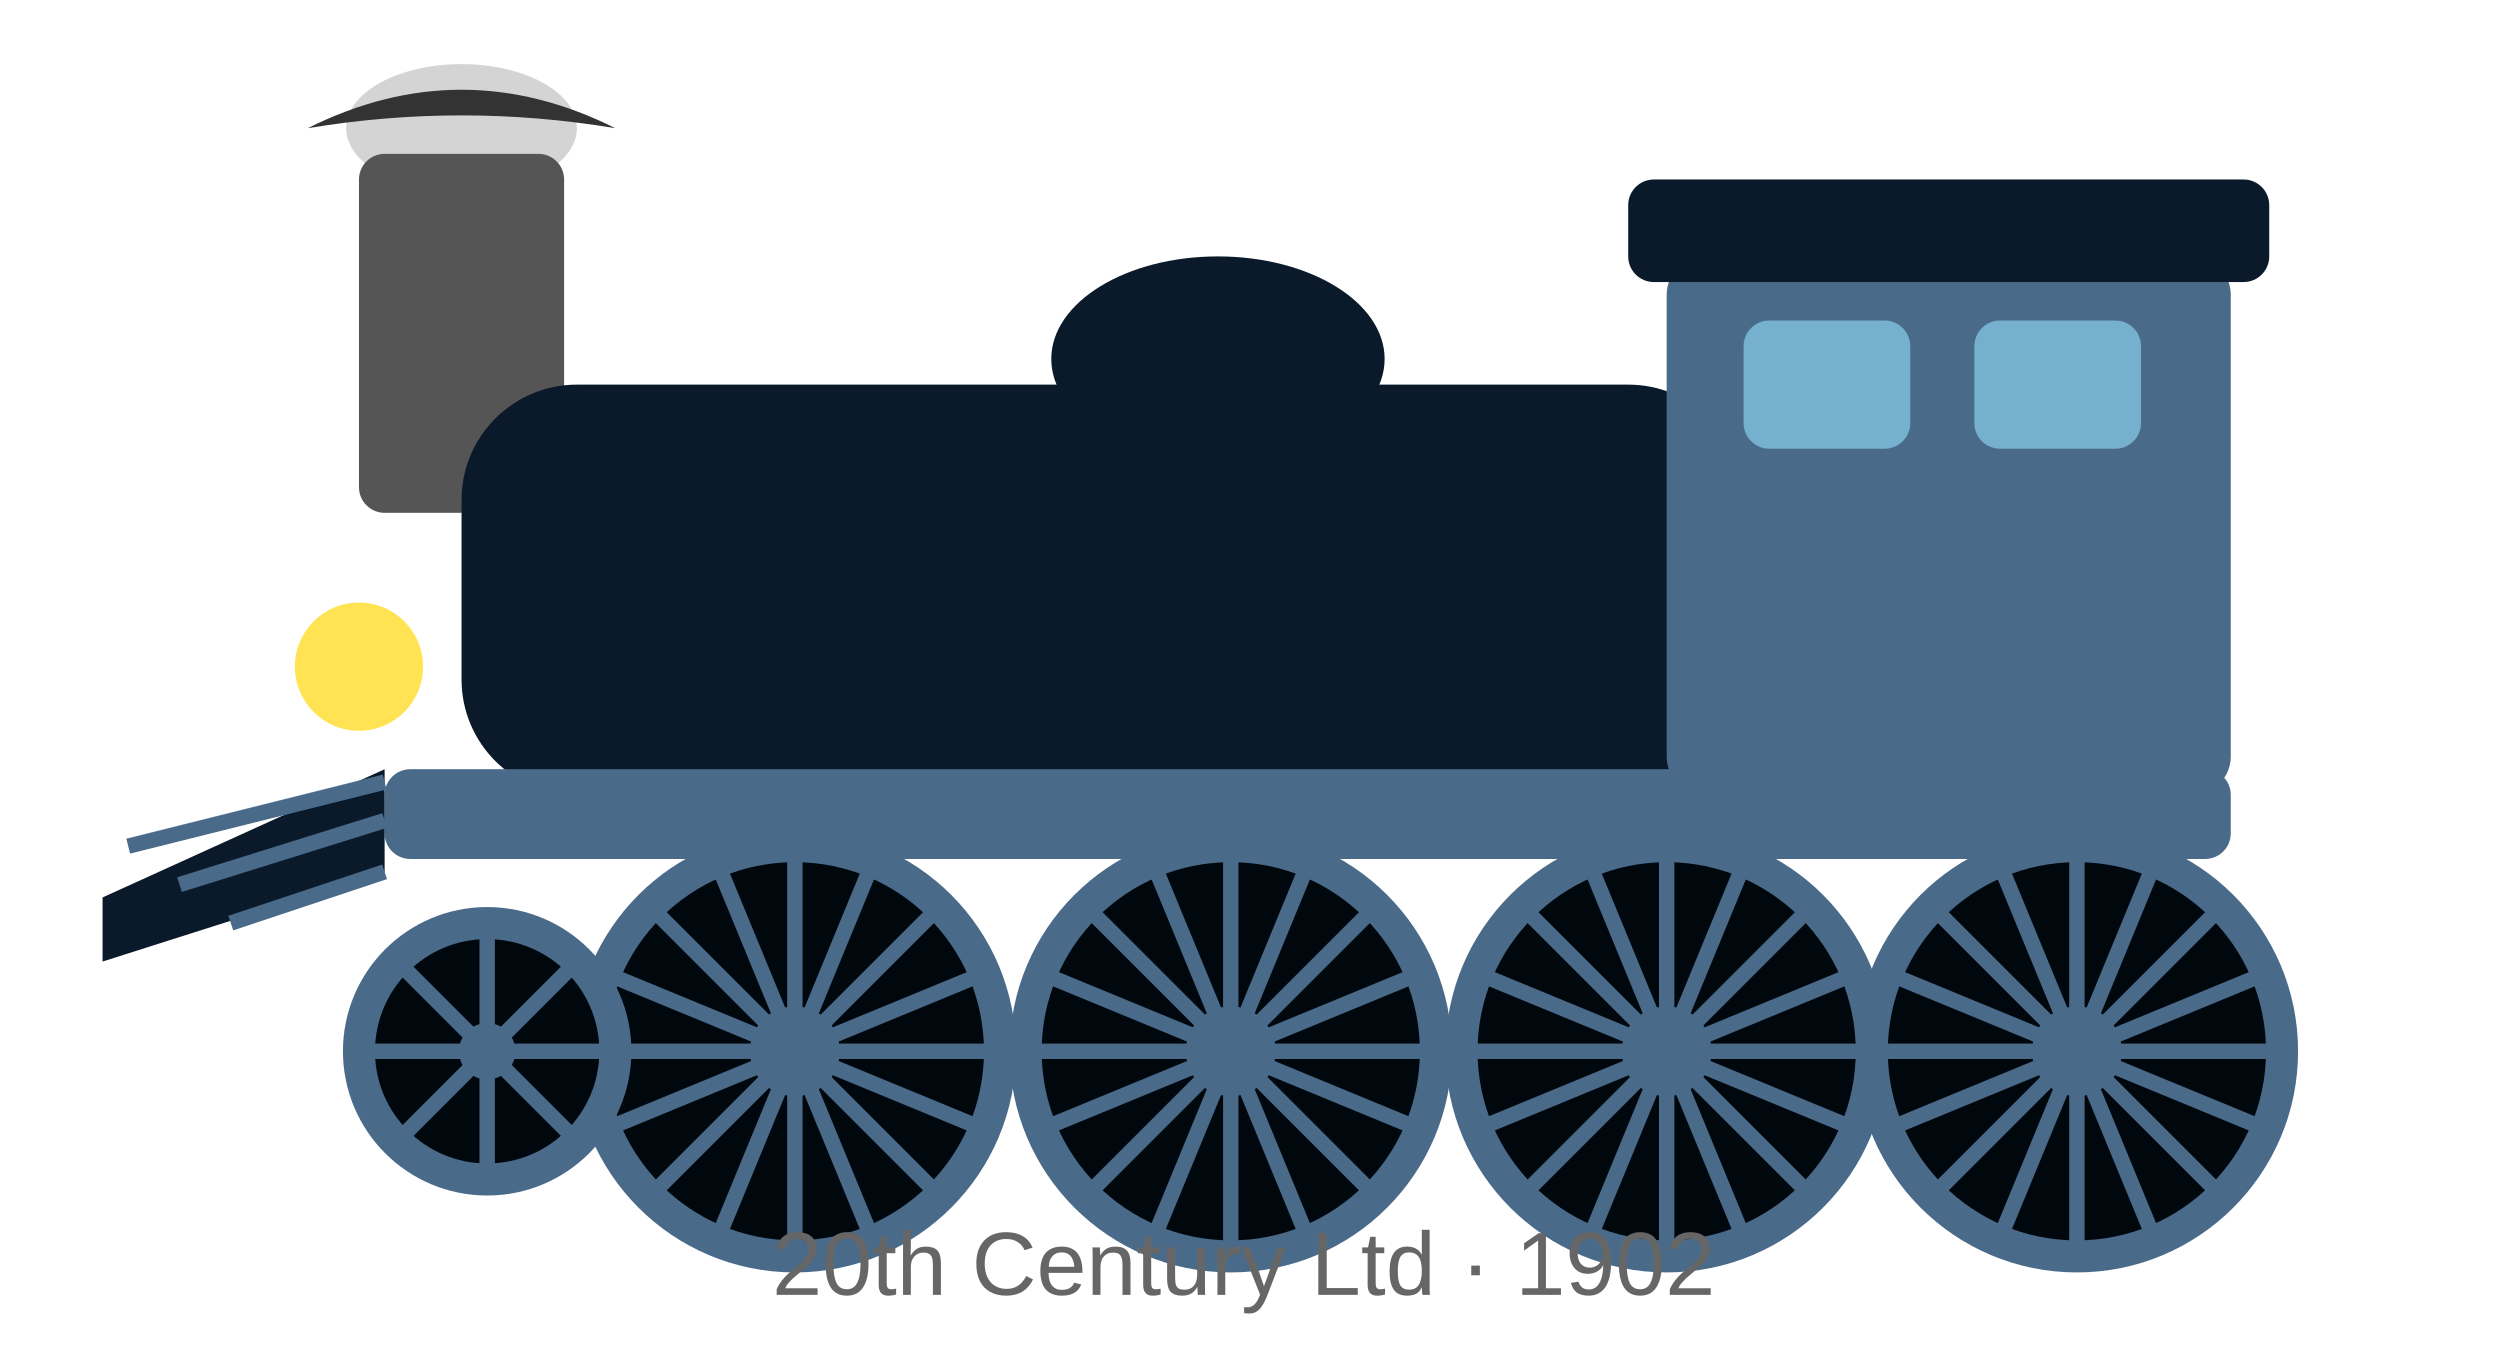
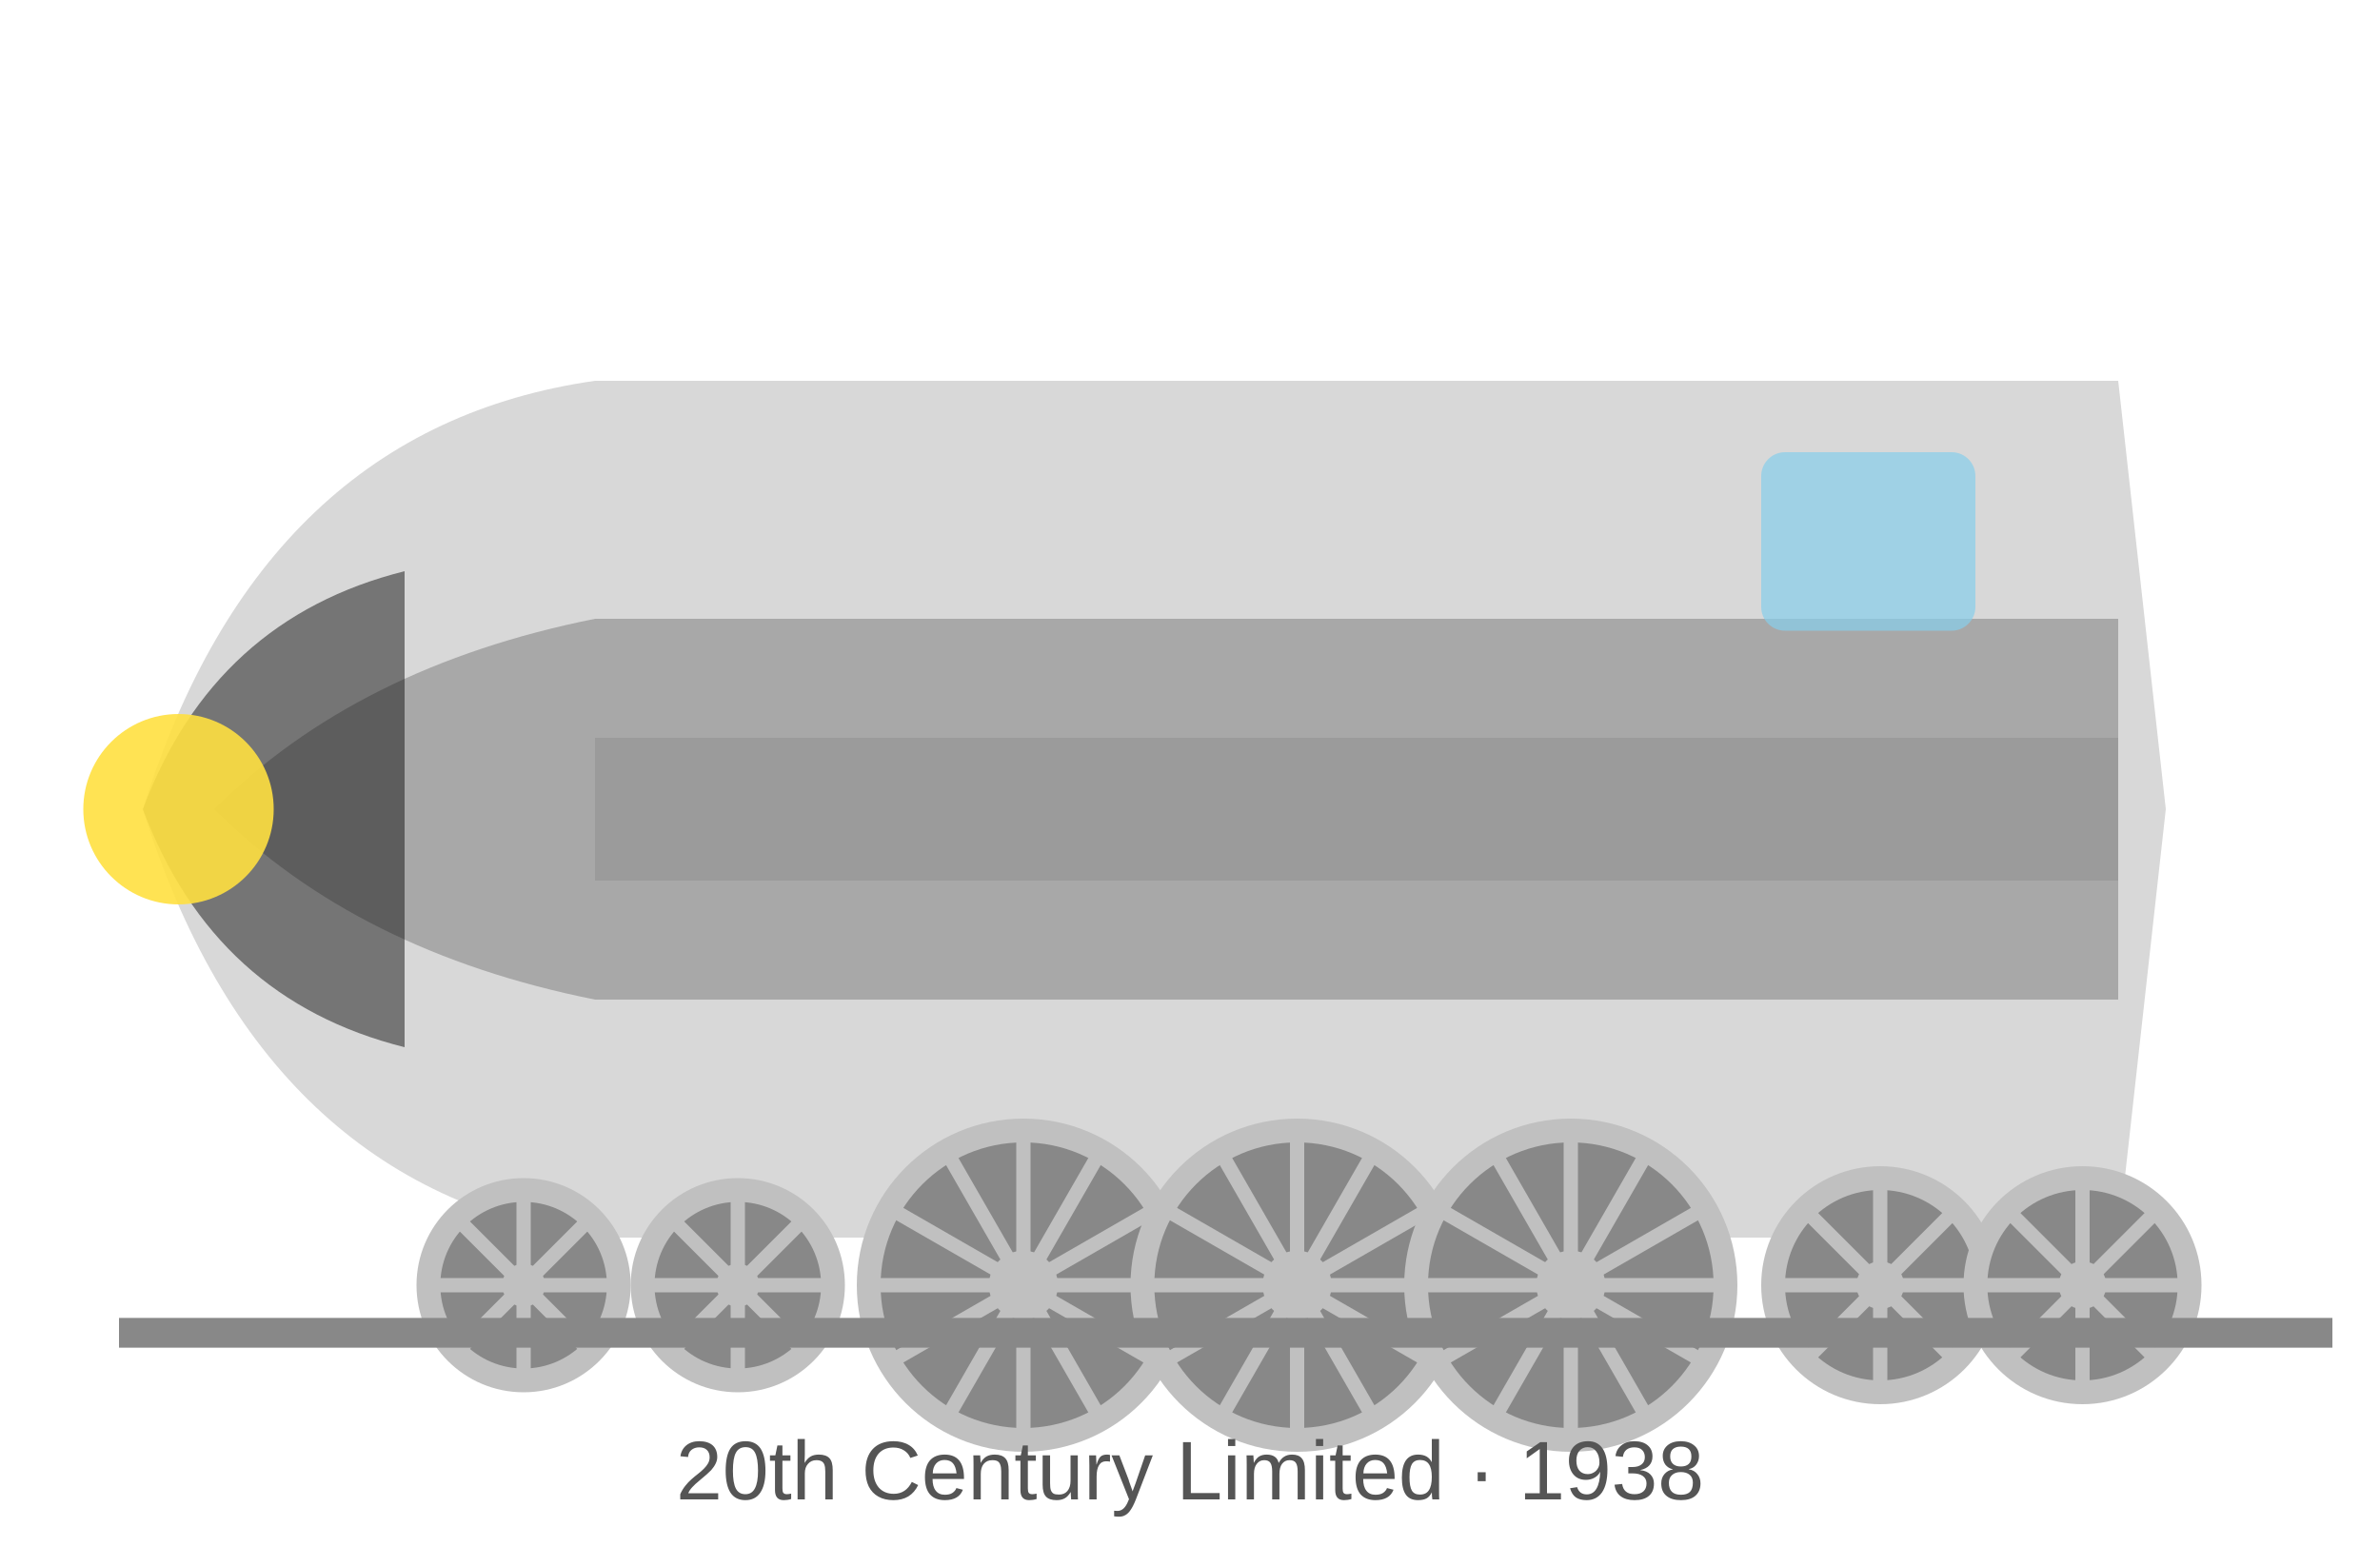
- <svg xmlns="http://www.w3.org/2000/svg" viewBox="0 0 195 105" width="195" height="105">
-   <ellipse cx="36" cy="10" rx="9" ry="5" fill="#AAA" opacity="0.5" />
-   <rect x="28" y="12" width="16" height="28" rx="2" fill="#555" />
-   <path d="M24,10 Q36,4 48,10 Q36,8 24,10Z" fill="#333" />
-   <rect x="36" y="30" width="100" height="32" rx="9" fill="#0A1A2A" />
-   <ellipse cx="95" cy="28" rx="13" ry="8" fill="#0A1A2A" />
-   <rect x="130" y="20" width="44" height="42" rx="3" fill="#4A6A8A" />
-   <rect x="127" y="14" width="50" height="8" rx="2" fill="#0A1A2A" />
-   <rect x="136" y="25" width="13" height="10" rx="2" fill="#87CEEB" opacity="0.7" />
-   <rect x="154" y="25" width="13" height="10" rx="2" fill="#87CEEB" opacity="0.7" />
-   <rect x="30" y="60" width="144" height="7" rx="2" fill="#4A6A8A" />
-   <path d="M30,60 L8,70 L8,75 L30,68Z" fill="#0A1A2A" />
-   <line x1="10" y1="66" x2="30" y2="61" stroke="#4A6A8A" stroke-width="1.2" />
-   <line x1="14" y1="69" x2="30" y2="64" stroke="#4A6A8A" stroke-width="1.2" />
-   <line x1="18" y1="72" x2="30" y2="68" stroke="#4A6A8A" stroke-width="1.2" />
-   <circle cx="28" cy="52" r="5" fill="#FFE040" opacity="0.9" />
-   <circle cx="62" cy="82" r="16" fill="#00080E" stroke="#4A6A8A" stroke-width="2.5" />
-   <line x1="78.0" y1="82.0" x2="46.0" y2="82.0" stroke="#4A6A8A" stroke-width="1.2" />
-   <line x1="76.8" y1="88.1" x2="47.2" y2="75.9" stroke="#4A6A8A" stroke-width="1.2" />
-   <line x1="73.3" y1="93.3" x2="50.7" y2="70.7" stroke="#4A6A8A" stroke-width="1.2" />
-   <line x1="68.1" y1="96.8" x2="55.9" y2="67.2" stroke="#4A6A8A" stroke-width="1.2" />
-   <line x1="62.0" y1="98.0" x2="62.0" y2="66.0" stroke="#4A6A8A" stroke-width="1.2" />
-   <line x1="55.9" y1="96.8" x2="68.1" y2="67.2" stroke="#4A6A8A" stroke-width="1.2" />
-   <line x1="50.7" y1="93.3" x2="73.3" y2="70.7" stroke="#4A6A8A" stroke-width="1.2" />
-   <line x1="47.2" y1="88.1" x2="76.8" y2="75.9" stroke="#4A6A8A" stroke-width="1.2" />
-   <circle cx="62" cy="82" r="3.5" fill="#4A6A8A" />
-   <circle cx="96" cy="82" r="16" fill="#00080E" stroke="#4A6A8A" stroke-width="2.5" />
-   <line x1="112.0" y1="82.0" x2="80.0" y2="82.0" stroke="#4A6A8A" stroke-width="1.2" />
-   <line x1="110.8" y1="88.1" x2="81.2" y2="75.9" stroke="#4A6A8A" stroke-width="1.2" />
-   <line x1="107.3" y1="93.3" x2="84.7" y2="70.7" stroke="#4A6A8A" stroke-width="1.2" />
-   <line x1="102.1" y1="96.8" x2="89.9" y2="67.2" stroke="#4A6A8A" stroke-width="1.2" />
-   <line x1="96.0" y1="98.0" x2="96.0" y2="66.0" stroke="#4A6A8A" stroke-width="1.2" />
-   <line x1="89.9" y1="96.8" x2="102.1" y2="67.2" stroke="#4A6A8A" stroke-width="1.2" />
-   <line x1="84.7" y1="93.3" x2="107.3" y2="70.7" stroke="#4A6A8A" stroke-width="1.2" />
-   <line x1="81.2" y1="88.1" x2="110.8" y2="75.9" stroke="#4A6A8A" stroke-width="1.2" />
-   <circle cx="96" cy="82" r="3.5" fill="#4A6A8A" />
-   <circle cx="130" cy="82" r="16" fill="#00080E" stroke="#4A6A8A" stroke-width="2.5" />
-   <line x1="146.0" y1="82.0" x2="114.0" y2="82.0" stroke="#4A6A8A" stroke-width="1.2" />
-   <line x1="144.8" y1="88.1" x2="115.2" y2="75.9" stroke="#4A6A8A" stroke-width="1.2" />
-   <line x1="141.3" y1="93.3" x2="118.7" y2="70.7" stroke="#4A6A8A" stroke-width="1.2" />
-   <line x1="136.1" y1="96.8" x2="123.9" y2="67.2" stroke="#4A6A8A" stroke-width="1.2" />
-   <line x1="130.0" y1="98.0" x2="130.0" y2="66.0" stroke="#4A6A8A" stroke-width="1.2" />
-   <line x1="123.9" y1="96.8" x2="136.1" y2="67.2" stroke="#4A6A8A" stroke-width="1.2" />
-   <line x1="118.7" y1="93.3" x2="141.3" y2="70.7" stroke="#4A6A8A" stroke-width="1.2" />
-   <line x1="115.2" y1="88.1" x2="144.8" y2="75.9" stroke="#4A6A8A" stroke-width="1.2" />
-   <circle cx="130" cy="82" r="3.5" fill="#4A6A8A" />
-   <circle cx="162" cy="82" r="16" fill="#00080E" stroke="#4A6A8A" stroke-width="2.5" />
-   <line x1="178.0" y1="82.0" x2="146.0" y2="82.0" stroke="#4A6A8A" stroke-width="1.2" />
-   <line x1="176.8" y1="88.1" x2="147.2" y2="75.9" stroke="#4A6A8A" stroke-width="1.2" />
-   <line x1="173.3" y1="93.3" x2="150.7" y2="70.7" stroke="#4A6A8A" stroke-width="1.2" />
-   <line x1="168.1" y1="96.8" x2="155.9" y2="67.2" stroke="#4A6A8A" stroke-width="1.2" />
-   <line x1="162.0" y1="98.0" x2="162.0" y2="66.0" stroke="#4A6A8A" stroke-width="1.2" />
-   <line x1="155.9" y1="96.8" x2="168.1" y2="67.2" stroke="#4A6A8A" stroke-width="1.2" />
-   <line x1="150.7" y1="93.3" x2="173.3" y2="70.7" stroke="#4A6A8A" stroke-width="1.2" />
-   <line x1="147.2" y1="88.1" x2="176.8" y2="75.9" stroke="#4A6A8A" stroke-width="1.2" />
-   <circle cx="162" cy="82" r="3.5" fill="#4A6A8A" />
-   <circle cx="38" cy="82" r="10" fill="#00080E" stroke="#4A6A8A" stroke-width="2.5" />
-   <line x1="48.0" y1="82.0" x2="28.0" y2="82.0" stroke="#4A6A8A" stroke-width="1.2" />
-   <line x1="45.1" y1="89.1" x2="30.9" y2="74.9" stroke="#4A6A8A" stroke-width="1.2" />
-   <line x1="38.0" y1="92.0" x2="38.0" y2="72.0" stroke="#4A6A8A" stroke-width="1.2" />
-   <line x1="30.9" y1="89.1" x2="45.1" y2="74.9" stroke="#4A6A8A" stroke-width="1.2" />
-   <circle cx="38" cy="82" r="2.2" fill="#4A6A8A" />
-   <text x="97" y="101" font-family="Arial,sans-serif" font-size="7" fill="#666" text-anchor="middle">20th Century Ltd · 1902</text>
+ <svg xmlns="http://www.w3.org/2000/svg" viewBox="0 0 200 130" width="200" height="130">
+   <path d="M12,68 Q22,36 50,32 L178,32 L182,68 L178,104 L50,104 Q22,100 12,68 Z" fill="#D8D8D8" />
+   <path d="M50,52 L178,52 L178,84 L50,84 Q30,80 18,68 Q30,56 50,52 Z" fill="#A8A8A8" />
+   <path d="M12,68 Q18,52 34,48 L34,88 Q18,84 12,68 Z" fill="#111" opacity="0.5" />
+   <rect x="148" y="38" width="18" height="15" rx="2" fill="#87CEEB" opacity="0.7" />
+   <rect x="50" y="62" width="128" height="12" fill="#888" opacity="0.4" />
+   <circle cx="15" cy="68" r="8" fill="#FFE040" opacity="0.9" />
+   <circle cx="44" cy="108" r="8" fill="#888" stroke="#C0C0C0" stroke-width="2" />
+   <line x1="52.0" y1="108.0" x2="36.0" y2="108.0" stroke="#C0C0C0" stroke-width="1.2" />
+   <line x1="49.7" y1="113.7" x2="38.3" y2="102.3" stroke="#C0C0C0" stroke-width="1.2" />
+   <line x1="44.0" y1="116.0" x2="44.0" y2="100.0" stroke="#C0C0C0" stroke-width="1.2" />
+   <line x1="38.3" y1="113.7" x2="49.7" y2="102.3" stroke="#C0C0C0" stroke-width="1.2" />
+   <circle cx="44" cy="108" r="1.8" fill="#C0C0C0" />
+   <circle cx="62" cy="108" r="8" fill="#888" stroke="#C0C0C0" stroke-width="2" />
+   <line x1="70.0" y1="108.0" x2="54.0" y2="108.0" stroke="#C0C0C0" stroke-width="1.2" />
+   <line x1="67.7" y1="113.7" x2="56.3" y2="102.3" stroke="#C0C0C0" stroke-width="1.2" />
+   <line x1="62.0" y1="116.0" x2="62.0" y2="100.0" stroke="#C0C0C0" stroke-width="1.2" />
+   <line x1="56.3" y1="113.7" x2="67.7" y2="102.3" stroke="#C0C0C0" stroke-width="1.2" />
+   <circle cx="62" cy="108" r="1.8" fill="#C0C0C0" />
+   <circle cx="86" cy="108" r="13" fill="#888" stroke="#C0C0C0" stroke-width="2" />
+   <line x1="99.0" y1="108.0" x2="73.0" y2="108.0" stroke="#C0C0C0" stroke-width="1.2" />
+   <line x1="97.3" y1="114.5" x2="74.7" y2="101.5" stroke="#C0C0C0" stroke-width="1.2" />
+   <line x1="92.5" y1="119.3" x2="79.5" y2="96.7" stroke="#C0C0C0" stroke-width="1.2" />
+   <line x1="86.0" y1="121.0" x2="86.0" y2="95.0" stroke="#C0C0C0" stroke-width="1.2" />
+   <line x1="79.5" y1="119.3" x2="92.5" y2="96.7" stroke="#C0C0C0" stroke-width="1.2" />
+   <line x1="74.7" y1="114.5" x2="97.3" y2="101.5" stroke="#C0C0C0" stroke-width="1.2" />
+   <circle cx="86" cy="108" r="2.9" fill="#C0C0C0" />
+   <circle cx="109" cy="108" r="13" fill="#888" stroke="#C0C0C0" stroke-width="2" />
+   <line x1="122.0" y1="108.0" x2="96.0" y2="108.0" stroke="#C0C0C0" stroke-width="1.2" />
+   <line x1="120.3" y1="114.5" x2="97.7" y2="101.5" stroke="#C0C0C0" stroke-width="1.2" />
+   <line x1="115.5" y1="119.3" x2="102.5" y2="96.7" stroke="#C0C0C0" stroke-width="1.2" />
+   <line x1="109.0" y1="121.0" x2="109.0" y2="95.0" stroke="#C0C0C0" stroke-width="1.2" />
+   <line x1="102.5" y1="119.3" x2="115.5" y2="96.7" stroke="#C0C0C0" stroke-width="1.2" />
+   <line x1="97.7" y1="114.5" x2="120.3" y2="101.5" stroke="#C0C0C0" stroke-width="1.2" />
+   <circle cx="109" cy="108" r="2.9" fill="#C0C0C0" />
+   <circle cx="132" cy="108" r="13" fill="#888" stroke="#C0C0C0" stroke-width="2" />
+   <line x1="145.0" y1="108.0" x2="119.0" y2="108.0" stroke="#C0C0C0" stroke-width="1.2" />
+   <line x1="143.3" y1="114.5" x2="120.7" y2="101.5" stroke="#C0C0C0" stroke-width="1.2" />
+   <line x1="138.5" y1="119.3" x2="125.5" y2="96.7" stroke="#C0C0C0" stroke-width="1.2" />
+   <line x1="132.0" y1="121.0" x2="132.0" y2="95.0" stroke="#C0C0C0" stroke-width="1.2" />
+   <line x1="125.5" y1="119.3" x2="138.5" y2="96.7" stroke="#C0C0C0" stroke-width="1.2" />
+   <line x1="120.7" y1="114.5" x2="143.3" y2="101.5" stroke="#C0C0C0" stroke-width="1.2" />
+   <circle cx="132" cy="108" r="2.9" fill="#C0C0C0" />
+   <circle cx="158" cy="108" r="9" fill="#888" stroke="#C0C0C0" stroke-width="2" />
+   <line x1="167.0" y1="108.0" x2="149.0" y2="108.0" stroke="#C0C0C0" stroke-width="1.2" />
+   <line x1="164.4" y1="114.4" x2="151.6" y2="101.6" stroke="#C0C0C0" stroke-width="1.2" />
+   <line x1="158.0" y1="117.0" x2="158.0" y2="99.0" stroke="#C0C0C0" stroke-width="1.2" />
+   <line x1="151.6" y1="114.4" x2="164.4" y2="101.6" stroke="#C0C0C0" stroke-width="1.2" />
+   <circle cx="158" cy="108" r="2.0" fill="#C0C0C0" />
+   <circle cx="175" cy="108" r="9" fill="#888" stroke="#C0C0C0" stroke-width="2" />
+   <line x1="184.0" y1="108.0" x2="166.0" y2="108.0" stroke="#C0C0C0" stroke-width="1.2" />
+   <line x1="181.4" y1="114.4" x2="168.6" y2="101.6" stroke="#C0C0C0" stroke-width="1.2" />
+   <line x1="175.0" y1="117.0" x2="175.0" y2="99.0" stroke="#C0C0C0" stroke-width="1.2" />
+   <line x1="168.6" y1="114.4" x2="181.4" y2="101.6" stroke="#C0C0C0" stroke-width="1.2" />
+   <circle cx="175" cy="108" r="2.0" fill="#C0C0C0" />
+   <line x1="10" y1="112" x2="196" y2="112" stroke="#888" stroke-width="2.5" />
+   <text x="100" y="126" font-family="Arial,sans-serif" font-size="7" fill="#555" text-anchor="middle">20th Century Limited · 1938</text>
</svg>
